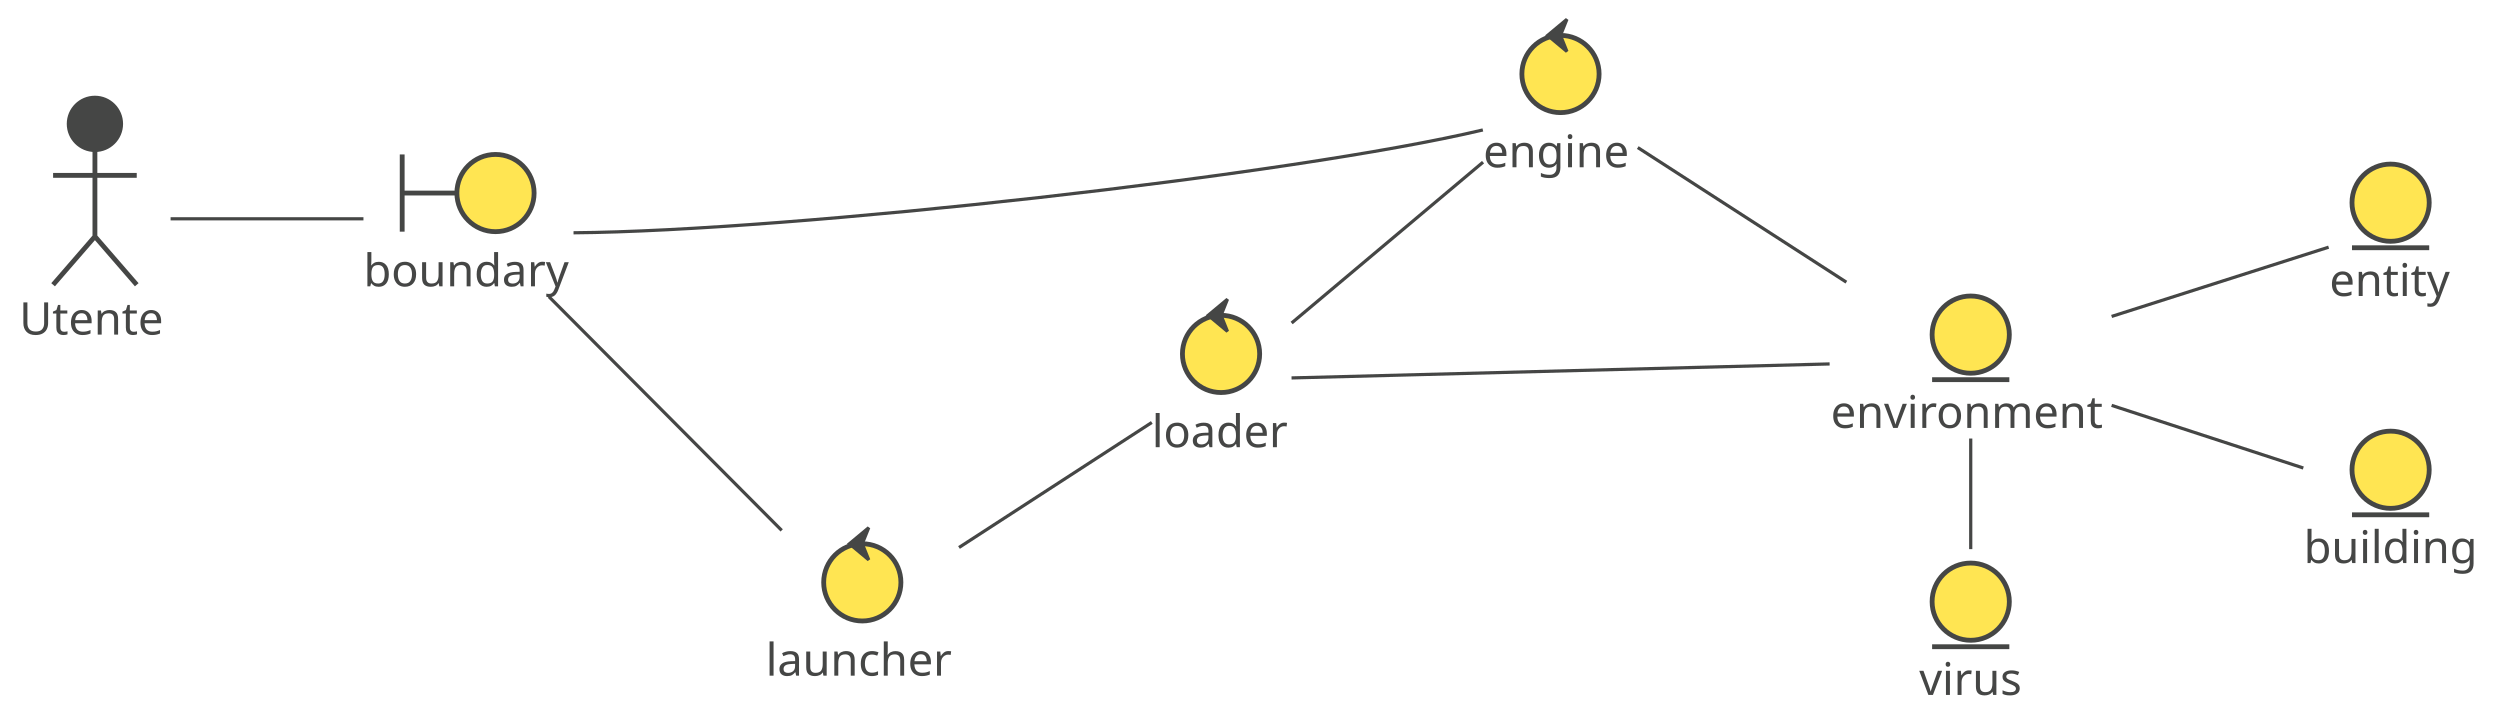
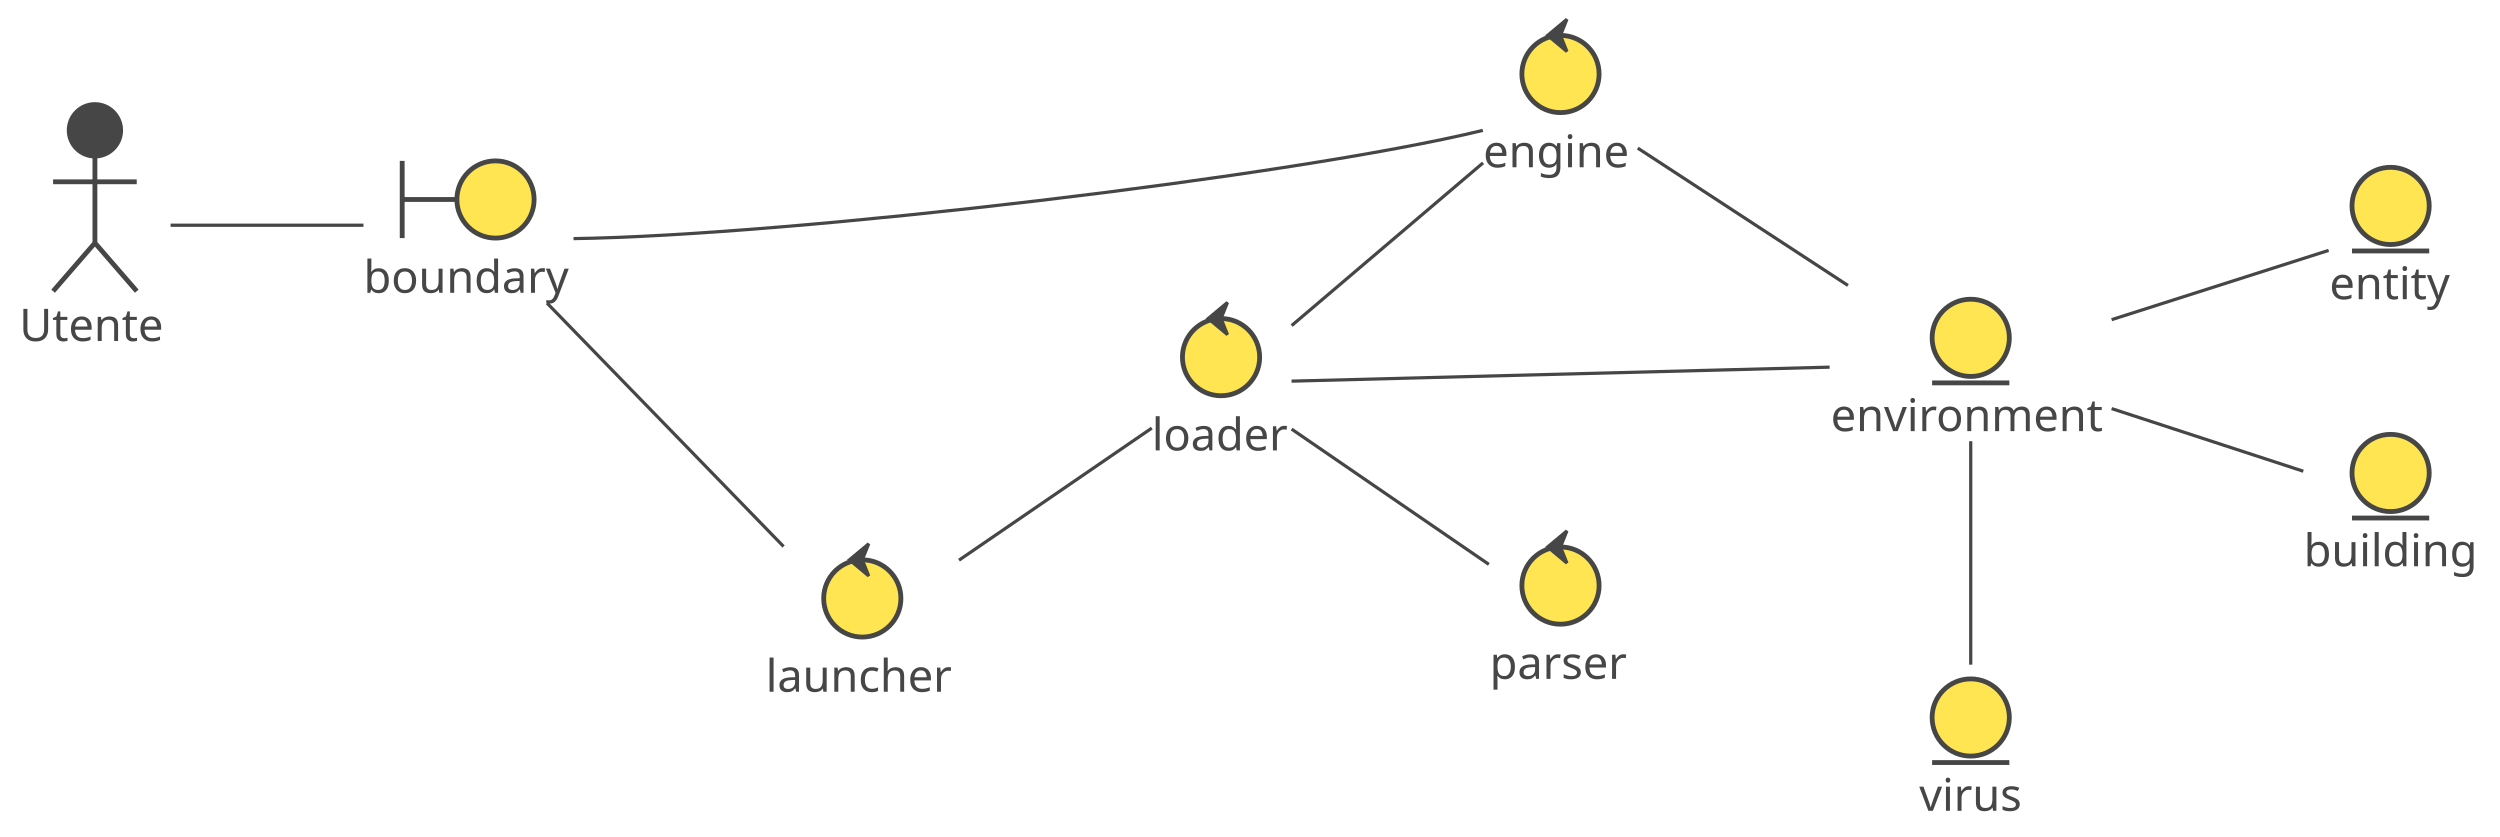
- <svg xmlns="http://www.w3.org/2000/svg" contentScriptType="application/ecmascript" contentStyleType="text/css" height="224px" preserveAspectRatio="none" style="width:777px;height:224px;background:#FFFFFF;" version="1.1" viewBox="0 0 777 224" width="777px" zoomAndPan="magnify">
+ <svg xmlns="http://www.w3.org/2000/svg" contentScriptType="application/ecmascript" contentStyleType="text/css" height="260px" preserveAspectRatio="none" style="width:777px;height:260px;background:#FFFFFF;" version="1.1" viewBox="0 0 777 260" width="777px" zoomAndPan="magnify">
  <defs />
  <g>
-     <path d="M125,48 L125,72 M125,60 L142,60 " fill="none" style="stroke:#454645;stroke-width:1.5;" />
-     <ellipse cx="154" cy="60" fill="#FFE552" rx="12" ry="12" style="stroke:#454645;stroke-width:1.5;" />
-     <text fill="#454645" font-family="sans-serif" font-size="14" lengthAdjust="spacing" textLength="65" x="113" y="88.995">boundary</text>
-     <ellipse cx="268" cy="181" fill="#FFE552" rx="12" ry="12" style="stroke:#454645;stroke-width:1.5;" />
-     <polygon fill="#454645" points="264,169,270,164,268,169,270,174,264,169" style="stroke:#454645;stroke-width:1.0;" />
-     <text fill="#454645" font-family="sans-serif" font-size="14" lengthAdjust="spacing" textLength="60" x="238" y="209.995">launcher</text>
+     <path d="M125,50 L125,74 M125,62 L142,62 " fill="none" style="stroke:#454645;stroke-width:1.5;" />
+     <ellipse cx="154" cy="62" fill="#FFE552" rx="12" ry="12" style="stroke:#454645;stroke-width:1.5;" />
+     <text fill="#454645" font-family="sans-serif" font-size="14" lengthAdjust="spacing" textLength="65" x="113" y="90.995">boundary</text>
+     <ellipse cx="268" cy="186" fill="#FFE552" rx="12" ry="12" style="stroke:#454645;stroke-width:1.5;" />
+     <polygon fill="#454645" points="264,174,270,169,268,174,270,179,264,174" style="stroke:#454645;stroke-width:1.0;" />
+     <text fill="#454645" font-family="sans-serif" font-size="14" lengthAdjust="spacing" textLength="60" x="238" y="214.995">launcher</text>
    <ellipse cx="485" cy="23" fill="#FFE552" rx="12" ry="12" style="stroke:#454645;stroke-width:1.5;" />
    <polygon fill="#454645" points="481,11,487,6,485,11,487,16,481,11" style="stroke:#454645;stroke-width:1.0;" />
    <text fill="#454645" font-family="sans-serif" font-size="14" lengthAdjust="spacing" textLength="48" x="461" y="51.995">engine</text>
-     <ellipse cx="379.5" cy="110" fill="#FFE552" rx="12" ry="12" style="stroke:#454645;stroke-width:1.5;" />
-     <polygon fill="#454645" points="375.5,98,381.5,93,379.5,98,381.5,103,375.5,98" style="stroke:#454645;stroke-width:1.0;" />
-     <text fill="#454645" font-family="sans-serif" font-size="14" lengthAdjust="spacing" textLength="43" x="358" y="138.995">loader</text>
-     <ellipse cx="612.5" cy="104" fill="#FFE552" rx="12" ry="12" style="stroke:#454645;stroke-width:1.5;" />
-     <line style="stroke:#454645;stroke-width:1.5;" x1="600.5" x2="624.5" y1="118" y2="118" />
-     <text fill="#454645" font-family="sans-serif" font-size="14" lengthAdjust="spacing" textLength="87" x="569" y="132.995">environment</text>
-     <ellipse cx="612.5" cy="187" fill="#FFE552" rx="12" ry="12" style="stroke:#454645;stroke-width:1.5;" />
-     <line style="stroke:#454645;stroke-width:1.5;" x1="600.5" x2="624.5" y1="201" y2="201" />
-     <text fill="#454645" font-family="sans-serif" font-size="14" lengthAdjust="spacing" textLength="32" x="596.5" y="215.995">virus</text>
-     <ellipse cx="743" cy="63" fill="#FFE552" rx="12" ry="12" style="stroke:#454645;stroke-width:1.5;" />
-     <line style="stroke:#454645;stroke-width:1.5;" x1="731" x2="755" y1="77" y2="77" />
-     <text fill="#454645" font-family="sans-serif" font-size="14" lengthAdjust="spacing" textLength="38" x="724" y="91.995">entity</text>
-     <ellipse cx="743" cy="146" fill="#FFE552" rx="12" ry="12" style="stroke:#454645;stroke-width:1.5;" />
-     <line style="stroke:#454645;stroke-width:1.5;" x1="731" x2="755" y1="160" y2="160" />
-     <text fill="#454645" font-family="sans-serif" font-size="14" lengthAdjust="spacing" textLength="54" x="716" y="174.995">building</text>
-     <ellipse cx="29.5" cy="38.5" fill="#454645" rx="8" ry="8" style="stroke:#454645;stroke-width:1.5;" />
-     <path d="M29.5,46.5 L29.5,73.5 M16.5,54.5 L42.5,54.5 M29.5,73.5 L16.5,88.5 M29.5,73.5 L42.5,88.5 " fill="none" style="stroke:#454645;stroke-width:1.5;" />
-     <text fill="#454645" font-family="sans-serif" font-size="14" lengthAdjust="spacing" textLength="47" x="6" y="103.995">Utente</text>
-     <path d="M53.02,68 C70.15,68 93.94,68 112.96,68 " fill="none" id="Utente-boundary" style="stroke:#454645;stroke-width:1.0;" />
-     <path d="M170.6,92.2 C191.61,113.3 221.94,143.76 242.95,164.85 " fill="none" id="boundary-launcher" style="stroke:#454645;stroke-width:1.0;" />
-     <path d="M298.06,170.16 C316.94,157.92 341.09,142.26 357.98,131.3 " fill="none" id="launcher-loader" style="stroke:#454645;stroke-width:1.0;" />
-     <path d="M401.41,117.46 C439.06,116.48 518.95,114.4 568.65,113.11 " fill="none" id="loader-environment" style="stroke:#454645;stroke-width:1.0;" />
-     <path d="M401.44,100.39 C418.69,85.9 443.12,65.36 460.93,50.4 " fill="none" id="loader-engine" style="stroke:#454645;stroke-width:1.0;" />
-     <path d="M178.25,72.35 C245.69,71.83 401.88,54.38 460.87,40.39 " fill="none" id="boundary-engine" style="stroke:#454645;stroke-width:1.0;" />
-     <path d="M509.02,45.86 C527.13,57.55 552.75,74.08 573.85,87.7 " fill="none" id="engine-environment" style="stroke:#454645;stroke-width:1.0;" />
-     <path d="M612.5,136.3 C612.5,147.76 612.5,159.22 612.5,170.68 " fill="none" id="environment-virus" style="stroke:#454645;stroke-width:1.0;" />
-     <path d="M656.29,98.35 C679.21,91.03 706.26,82.4 723.74,76.82 " fill="none" id="environment-entity" style="stroke:#454645;stroke-width:1.0;" />
-     <path d="M656.29,125.99 C676,132.43 698.76,139.87 715.87,145.46 " fill="none" id="environment-building" style="stroke:#454645;stroke-width:1.0;" />
+     <ellipse cx="379.5" cy="111" fill="#FFE552" rx="12" ry="12" style="stroke:#454645;stroke-width:1.5;" />
+     <polygon fill="#454645" points="375.5,99,381.5,94,379.5,99,381.5,104,375.5,99" style="stroke:#454645;stroke-width:1.0;" />
+     <text fill="#454645" font-family="sans-serif" font-size="14" lengthAdjust="spacing" textLength="43" x="358" y="139.995">loader</text>
+     <ellipse cx="485" cy="182" fill="#FFE552" rx="12" ry="12" style="stroke:#454645;stroke-width:1.5;" />
+     <polygon fill="#454645" points="481,170,487,165,485,170,487,175,481,170" style="stroke:#454645;stroke-width:1.0;" />
+     <text fill="#454645" font-family="sans-serif" font-size="14" lengthAdjust="spacing" textLength="44" x="463" y="210.995">parser</text>
+     <ellipse cx="612.5" cy="105" fill="#FFE552" rx="12" ry="12" style="stroke:#454645;stroke-width:1.5;" />
+     <line style="stroke:#454645;stroke-width:1.5;" x1="600.5" x2="624.5" y1="119" y2="119" />
+     <text fill="#454645" font-family="sans-serif" font-size="14" lengthAdjust="spacing" textLength="87" x="569" y="133.995">environment</text>
+     <ellipse cx="612.5" cy="223" fill="#FFE552" rx="12" ry="12" style="stroke:#454645;stroke-width:1.5;" />
+     <line style="stroke:#454645;stroke-width:1.5;" x1="600.5" x2="624.5" y1="237" y2="237" />
+     <text fill="#454645" font-family="sans-serif" font-size="14" lengthAdjust="spacing" textLength="32" x="596.5" y="251.995">virus</text>
+     <ellipse cx="743" cy="64" fill="#FFE552" rx="12" ry="12" style="stroke:#454645;stroke-width:1.5;" />
+     <line style="stroke:#454645;stroke-width:1.5;" x1="731" x2="755" y1="78" y2="78" />
+     <text fill="#454645" font-family="sans-serif" font-size="14" lengthAdjust="spacing" textLength="38" x="724" y="92.995">entity</text>
+     <ellipse cx="743" cy="147" fill="#FFE552" rx="12" ry="12" style="stroke:#454645;stroke-width:1.5;" />
+     <line style="stroke:#454645;stroke-width:1.5;" x1="731" x2="755" y1="161" y2="161" />
+     <text fill="#454645" font-family="sans-serif" font-size="14" lengthAdjust="spacing" textLength="54" x="716" y="175.995">building</text>
+     <ellipse cx="29.5" cy="40.5" fill="#454645" rx="8" ry="8" style="stroke:#454645;stroke-width:1.5;" />
+     <path d="M29.5,48.5 L29.5,75.5 M16.5,56.5 L42.5,56.5 M29.5,75.5 L16.5,90.5 M29.5,75.5 L42.5,90.5 " fill="none" style="stroke:#454645;stroke-width:1.5;" />
+     <text fill="#454645" font-family="sans-serif" font-size="14" lengthAdjust="spacing" textLength="47" x="6" y="105.995">Utente</text>
+     <path d="M53.02,70 C70.15,70 93.94,70 112.96,70 " fill="none" id="Utente-boundary" style="stroke:#454645;stroke-width:1.0;" />
+     <path d="M170.02,94.2 C191.25,116.05 222.33,148.03 243.54,169.86 " fill="none" id="boundary-launcher" style="stroke:#454645;stroke-width:1.0;" />
+     <path d="M298.06,174.1 C316.94,161.17 341.09,144.62 357.98,133.05 " fill="none" id="launcher-loader" style="stroke:#454645;stroke-width:1.0;" />
+     <path d="M401.41,118.46 C439.06,117.48 518.95,115.4 568.65,114.11 " fill="none" id="loader-environment" style="stroke:#454645;stroke-width:1.0;" />
+     <path d="M401.44,101.19 C418.69,86.53 443.12,65.76 460.93,50.62 " fill="none" id="loader-engine" style="stroke:#454645;stroke-width:1.0;" />
+     <path d="M178.25,74.16 C245.69,73.24 401.88,54.86 460.87,40.52 " fill="none" id="boundary-engine" style="stroke:#454645;stroke-width:1.0;" />
+     <path d="M401.44,133.37 C419.28,145.61 444.8,163.11 462.73,175.41 " fill="none" id="loader-parser" style="stroke:#454645;stroke-width:1.0;" />
+     <path d="M509.02,46.04 C527.28,57.97 553.16,74.88 574.34,88.72 " fill="none" id="engine-environment" style="stroke:#454645;stroke-width:1.0;" />
+     <path d="M612.5,137.12 C612.5,160.27 612.5,183.42 612.5,206.57 " fill="none" id="environment-virus" style="stroke:#454645;stroke-width:1.0;" />
+     <path d="M656.29,99.35 C679.21,92.03 706.26,83.4 723.74,77.82 " fill="none" id="environment-entity" style="stroke:#454645;stroke-width:1.0;" />
+     <path d="M656.29,126.99 C676,133.43 698.76,140.87 715.87,146.46 " fill="none" id="environment-building" style="stroke:#454645;stroke-width:1.0;" />
  </g>
</svg>
